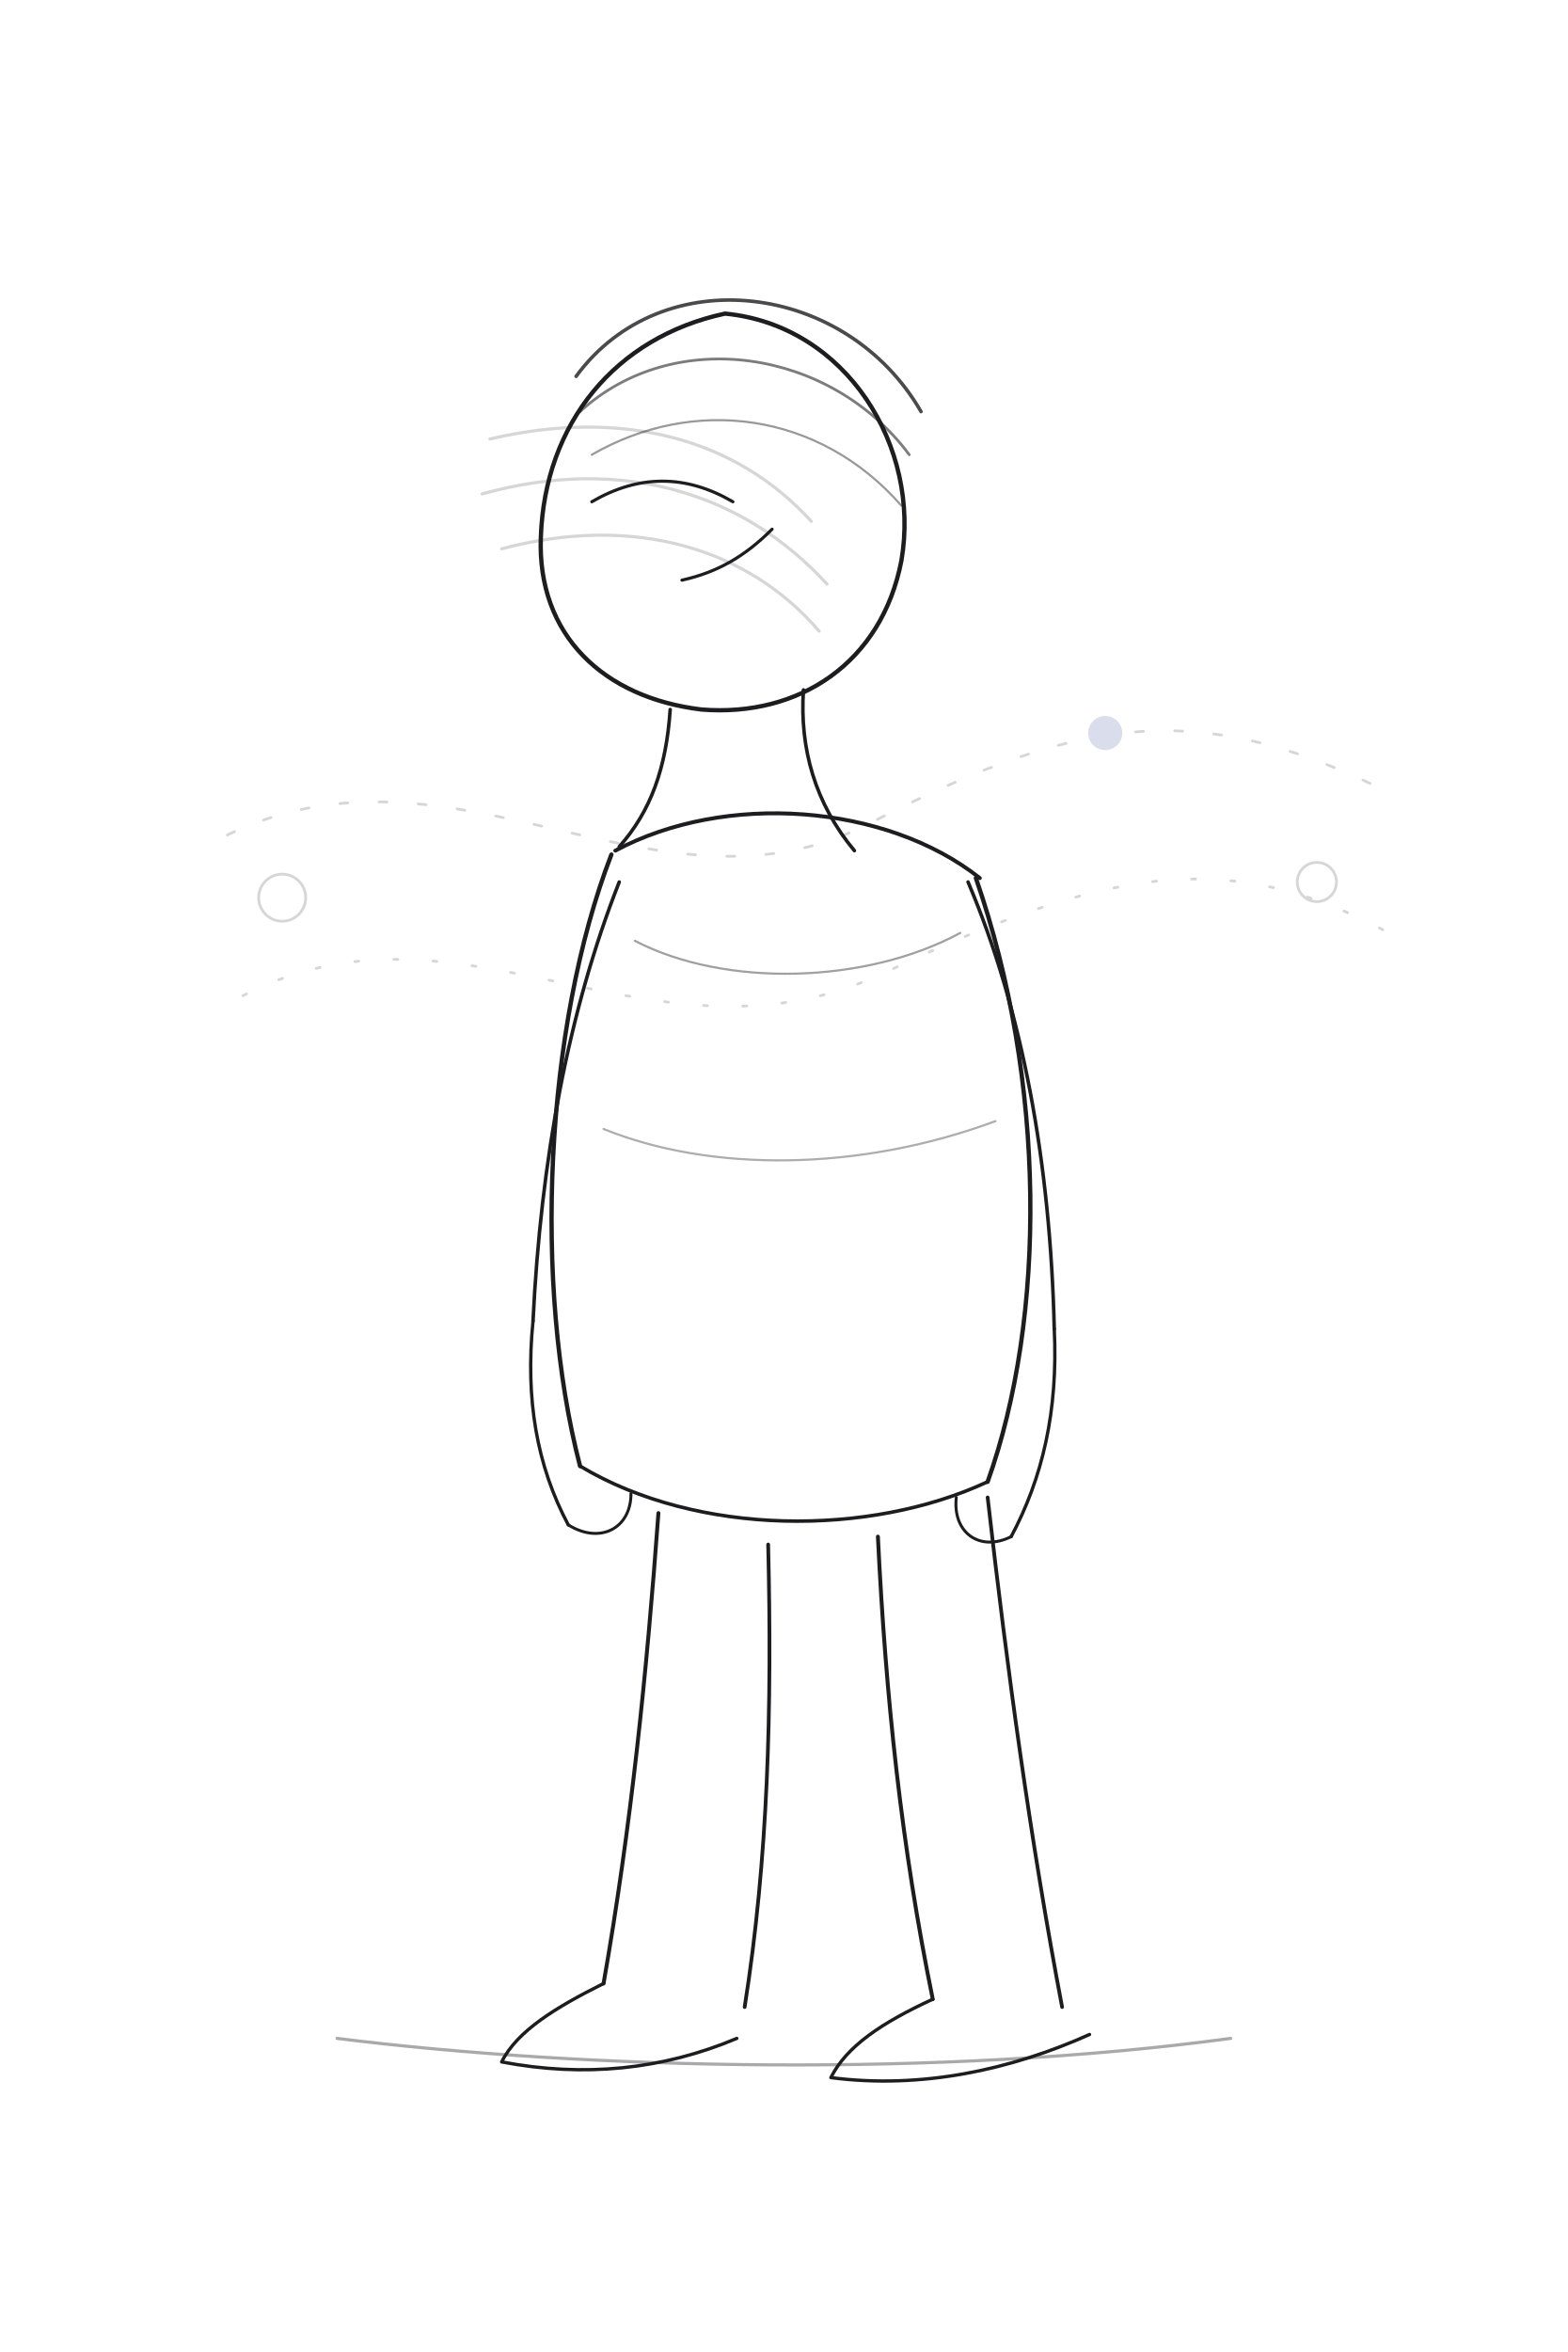
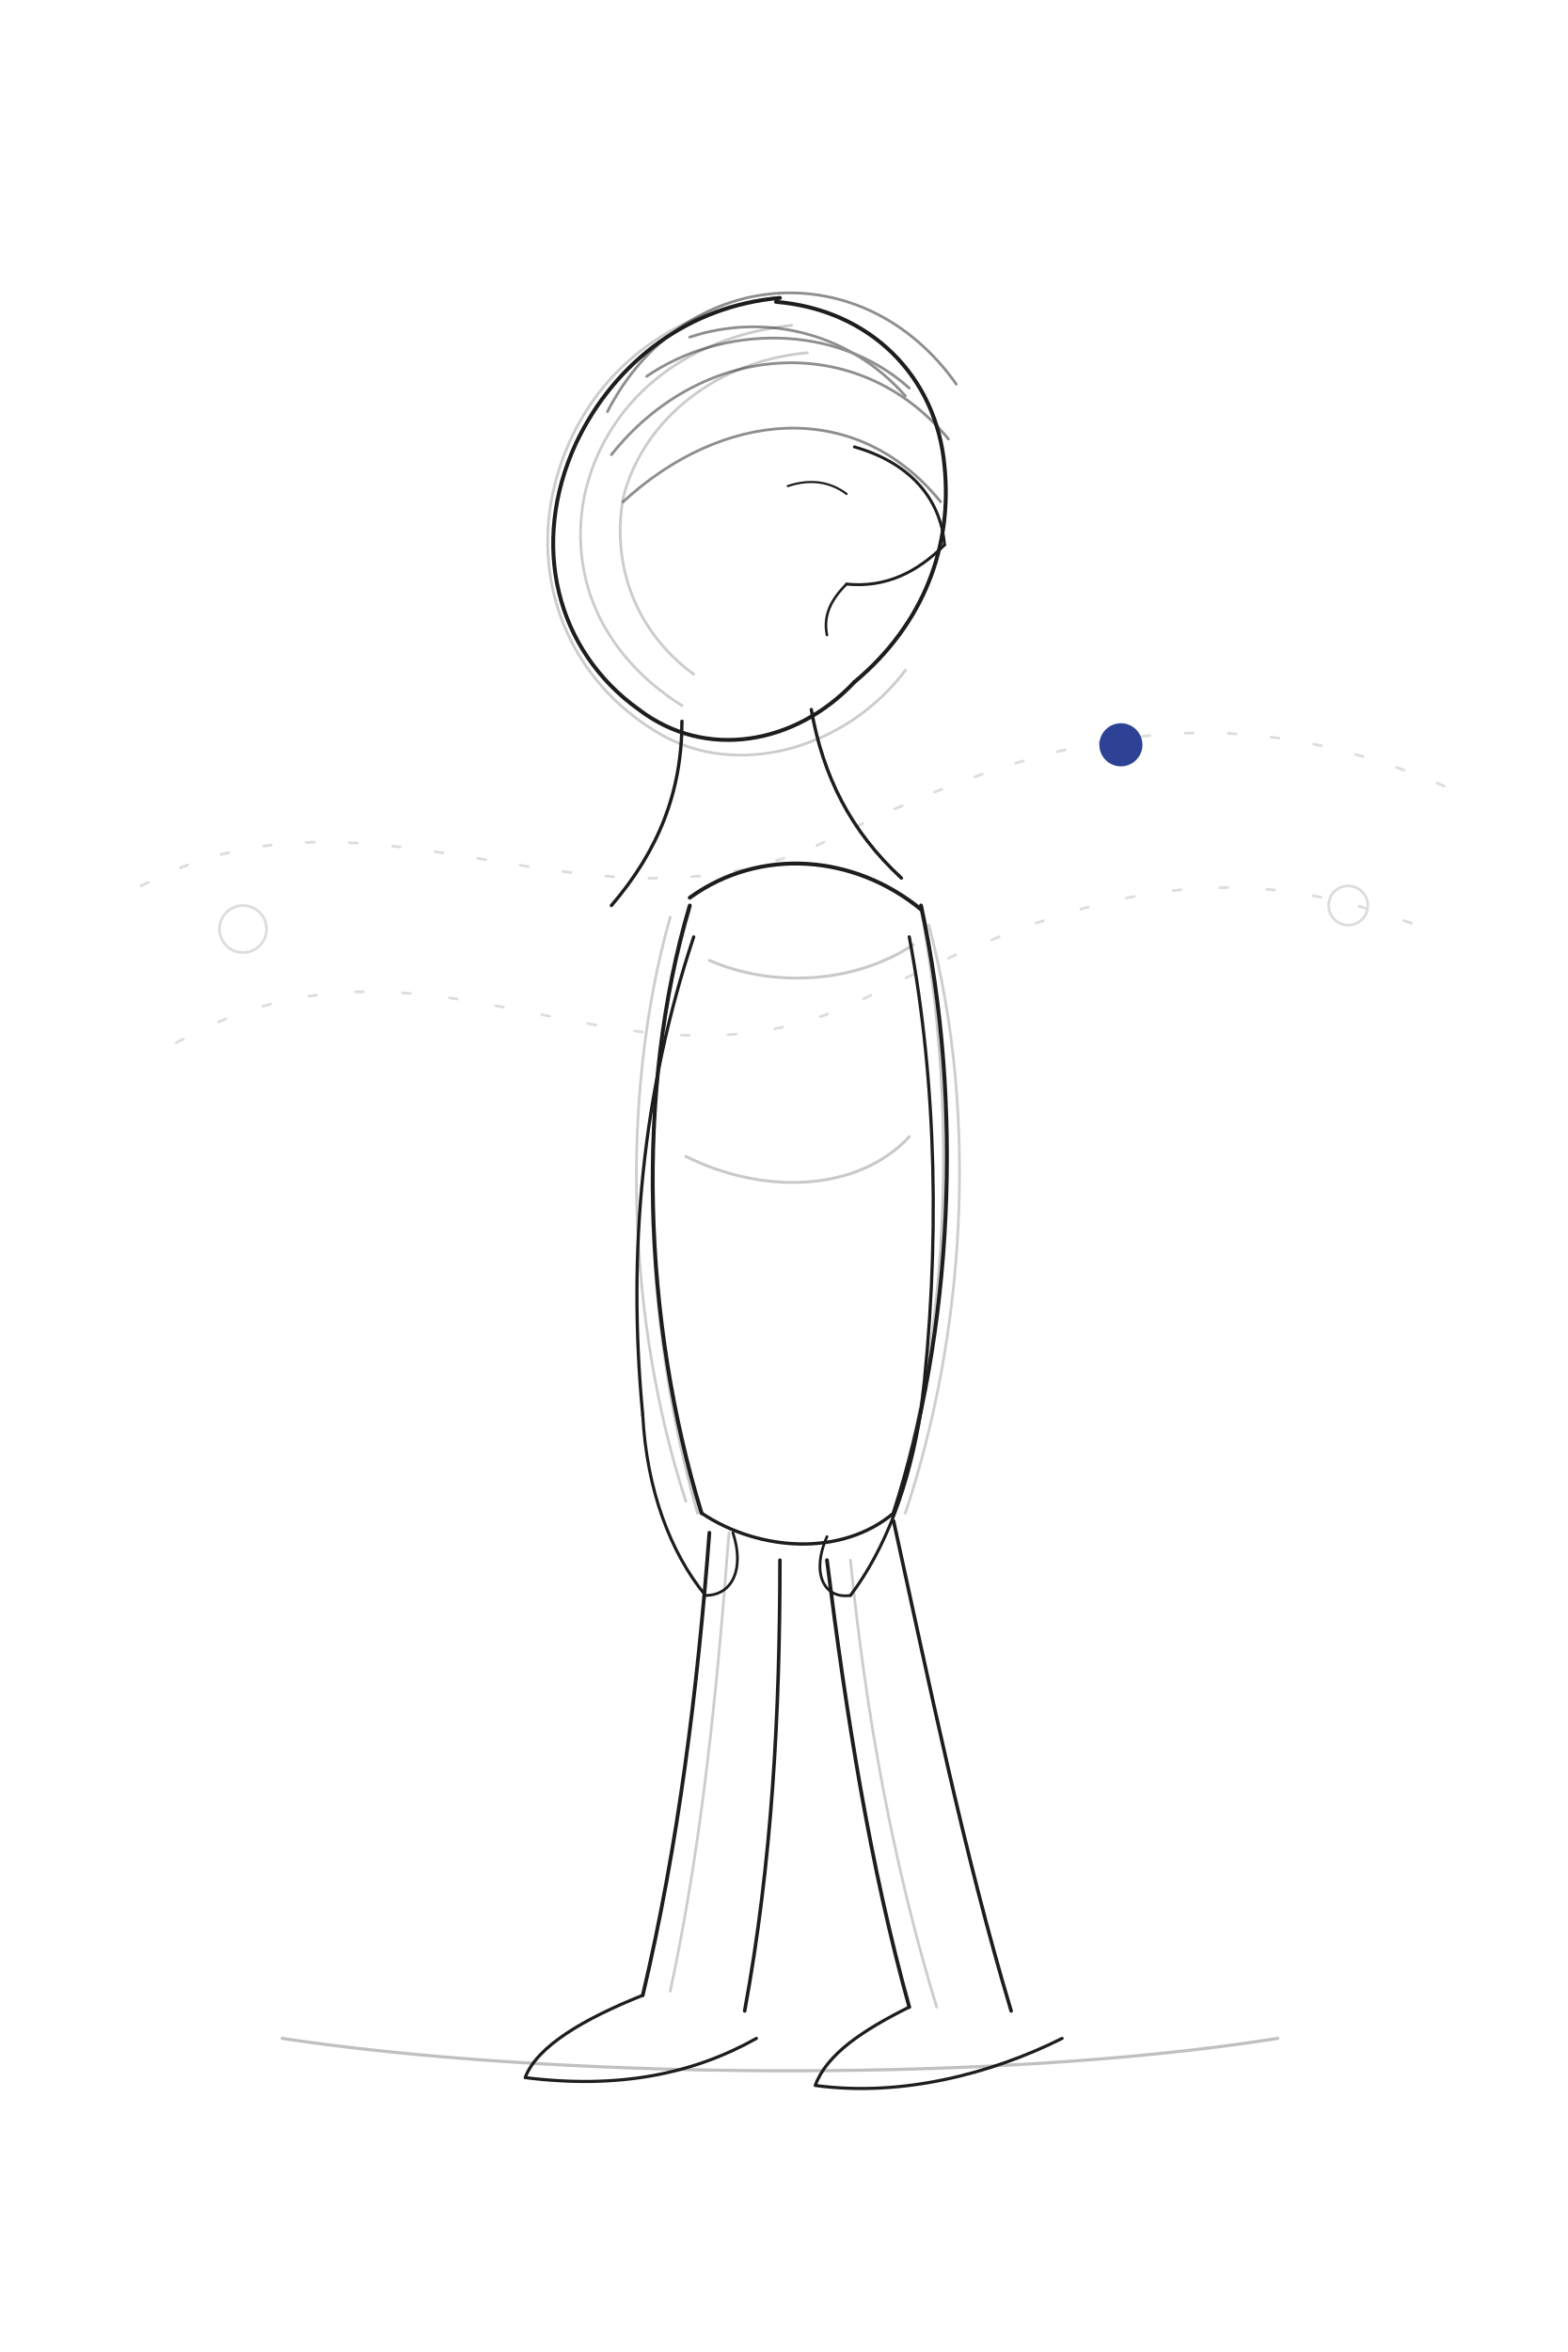
<svg xmlns="http://www.w3.org/2000/svg" viewBox="0 0 400 600" role="img" aria-labelledby="hp-title" style="display:block;width:100%;max-width:400px;">
-   <g fill="none" stroke="#1d1d1f" stroke-linecap="round" stroke-linejoin="round">
-     <path d="M86 520 C150 528 240 530 314 520" stroke-width=".8" opacity=".38" />
-     <g opacity=".18" stroke-width=".7">
-       <path d="M58 213 C116 185 168 238 222 210 S307 178 356 203" stroke-dasharray="2 8" />
-       <path d="M62 254 C118 225 167 276 226 248 S316 216 358 240" stroke-dasharray="1 9" />
-       <circle cx="72" cy="229" r="6" />
-       <circle cx="336" cy="225" r="5" />
-       <circle cx="282" cy="187" r="4" stroke="#2D4295" fill="#2D4295" opacity="1" />
+   <g fill="none" stroke-linecap="round" stroke-linejoin="round">
+     <path d="M72 520 C138 530 250 532 326 520" stroke="#1d1d1f" stroke-width=".8" opacity=".28" />
+     <g stroke="#1d1d1f" opacity=".15" stroke-width=".7">
+       <path d="M36 226 C96 194 151 244 212 214 S318 177 374 203" stroke-dasharray="2 9" />
+       <path d="M45 266 C111 229 159 286 222 254 S321 219 369 239" stroke-dasharray="2 10" />
+       <circle cx="62" cy="237" r="6" />
+       <circle cx="344" cy="231" r="5" />
    </g>
-     <g stroke-width=".8" opacity=".18">
-       <path d="M125 112 C159 104 188 112 207 133" />
-       <path d="M123 126 C159 116 190 126 211 149" />
-       <path d="M128 140 C162 131 191 140 209 161" />
+     <circle cx="286" cy="190" r="5.5" fill="#2d4295" />
+     <g stroke="#1d1d1f">
+       <g opacity=".23" stroke-width=".7">
+         <path d="M198 76 C169 79 147 98 141 126 C136 150 146 174 168 187 C188 199 216 191 231 171" />
+         <path d="M202 83 C174 86 154 103 149 127 C145 149 155 168 174 180" />
+         <path d="M206 90 C183 92 164 107 159 127 C156 144 162 161 177 172" />
+       </g>
+       <path d="M199 76 C176 78 157 92 147 113 C135 139 142 166 163 181 C180 194 203 190 218 174" stroke-width="1" />
+       <path d="M198 77 C222 79 239 96 241 119 C243 139 236 159 218 174" stroke-width="1" />
+       <path d="M218 114 C232 118 240 127 241 139" stroke-width=".75" />
+       <path d="M241 139 C234 146 226 150 216 149" stroke-width=".75" />
+       <path d="M216 149 C212 153 210 157 211 162" stroke-width=".65" />
+       <path d="M201 124 C207 122 212 123 216 126" stroke-width=".55" />
+       <g opacity=".5" stroke-width=".7">
+         <path d="M155 105 C174 68 220 64 244 98" />
+         <path d="M156 116 C179 87 219 84 242 112" />
+         <path d="M159 128 C184 105 218 101 240 128" />
+         <path d="M165 96 C184 83 213 82 232 99" />
+         <path d="M176 86 C194 80 216 84 231 101" />
+       </g>
+       <path d="M174 184 C174 202 168 217 156 231" stroke-width=".85" />
+       <path d="M207 181 C210 198 217 212 230 224" stroke-width=".85" />
+       <path d="M176 229 C194 216 218 218 235 232" stroke-width="1" />
+       <g opacity=".24" stroke-width=".75">
+         <path d="M176 232 C162 278 164 337 178 386" />
+         <path d="M235 232 C244 280 243 338 228 386" />
+         <path d="M181 245 C197 252 218 251 233 241" />
+         <path d="M175 295 C195 305 219 304 232 290" />
+       </g>
+       <path d="M176 231 C162 278 164 337 179 386" stroke-width="1" />
+       <path d="M235 231 C246 282 243 340 228 386" stroke-width="1" />
+       <path d="M179 386 C194 396 215 397 228 386" stroke-width=".85" />
+       <path d="M177 239 C164 278 160 319 164 361" stroke-width=".82" />
+       <path d="M164 361 C165 380 171 396 180 407" stroke-width=".78" />
+       <path d="M180 407 C187 407 190 400 187 391" stroke-width=".7" />
+       <path d="M232 239 C239 276 240 318 235 360" stroke-width=".82" />
+       <path d="M235 360 C232 379 226 395 217 407" stroke-width=".78" />
+       <path d="M217 407 C210 408 207 401 211 392" stroke-width=".7" />
+       <path d="M181 391 C178 431 173 471 164 509" stroke-width=".95" />
+       <path d="M199 398 C199 437 197 475 190 513" stroke-width=".9" />
+       <path d="M164 509 C149 515 137 522 134 530 C158 533 177 529 193 520" stroke-width=".8" />
+       <path d="M211 398 C216 438 222 476 232 512" stroke-width=".95" />
+       <path d="M228 388 C237 429 246 473 258 513" stroke-width=".9" />
+       <path d="M232 512 C220 518 211 524 208 532 C230 535 253 529 271 520" stroke-width=".8" />
+       <g opacity=".22" stroke-width=".7">
+         <path d="M186 391 C183 431 179 471 171 508" />
+         <path d="M217 398 C221 438 228 476 239 512" />
+         <path d="M171 234 C158 280 160 337 175 383" />
+         <path d="M237 236 C250 285 246 341 231 386" />
+       </g>
    </g>
-     <path d="M185 80 C157 86 139 108 138 137 C137 162 154 178 179 181 C204 183 225 169 230 143 C235 114 216 83 185 80Z" stroke-width="1.1" />
-     <path d="M151 128 C163 121 175 121 187 128" stroke-width=".8" />
-     <path d="M197 135 C190 142 183 146 174 148" stroke-width=".8" />
-     <path d="M171 181 C170 196 166 207 158 216" stroke-width=".9" />
-     <path d="M205 176 C204 191 208 205 218 217" stroke-width=".9" />
-     <path d="M157 217 C185 202 226 205 250 224" stroke-width="1" />
-     <path d="M156 218 C139 262 136 328 148 374" stroke-width="1.1" />
-     <path d="M249 224 C267 276 267 336 252 378" stroke-width="1.1" />
-     <path d="M148 374 C178 392 222 392 252 378" stroke-width=".9" />
-     <path d="M162 240 C185 252 221 251 245 238" stroke-width=".55" opacity=".42" />
-     <path d="M154 288 C181 299 219 299 254 286" stroke-width=".55" opacity=".36" />
-     <path d="M158 225 C145 258 138 296 136 337" stroke-width=".9" />
-     <path d="M136 337 C134 357 137 374 145 389" stroke-width=".85" />
-     <path d="M145 389 C153 394 161 390 161 381" stroke-width=".75" />
-     <path d="M247 225 C261 258 268 297 269 339" stroke-width=".9" />
-     <path d="M269 339 C270 360 266 377 258 392" stroke-width=".85" />
-     <path d="M258 392 C250 396 243 391 244 382" stroke-width=".75" />
-     <path d="M168 386 C165 427 161 466 154 506" stroke-width="1" />
-     <path d="M196 394 C197 436 196 474 190 512" stroke-width=".95" />
-     <path d="M154 506 C142 512 132 518 128 526 C149 530 169 528 188 520" stroke-width=".85" />
-     <path d="M224 392 C226 433 230 471 238 510" stroke-width="1" />
-     <path d="M252 382 C257 426 263 470 271 512" stroke-width=".95" />
-     <path d="M238 510 C225 516 216 522 212 530 C235 533 258 528 278 519" stroke-width=".85" />
-     <path d="M147 96 C169 66 216 72 235 105" stroke-width=".9" opacity=".8" />
-     <path d="M148 105 C172 83 212 89 232 116" stroke-width=".7" opacity=".58" />
-     <path d="M151 116 C177 101 209 105 230 129" stroke-width=".55" opacity=".45" />
  </g>
</svg>
